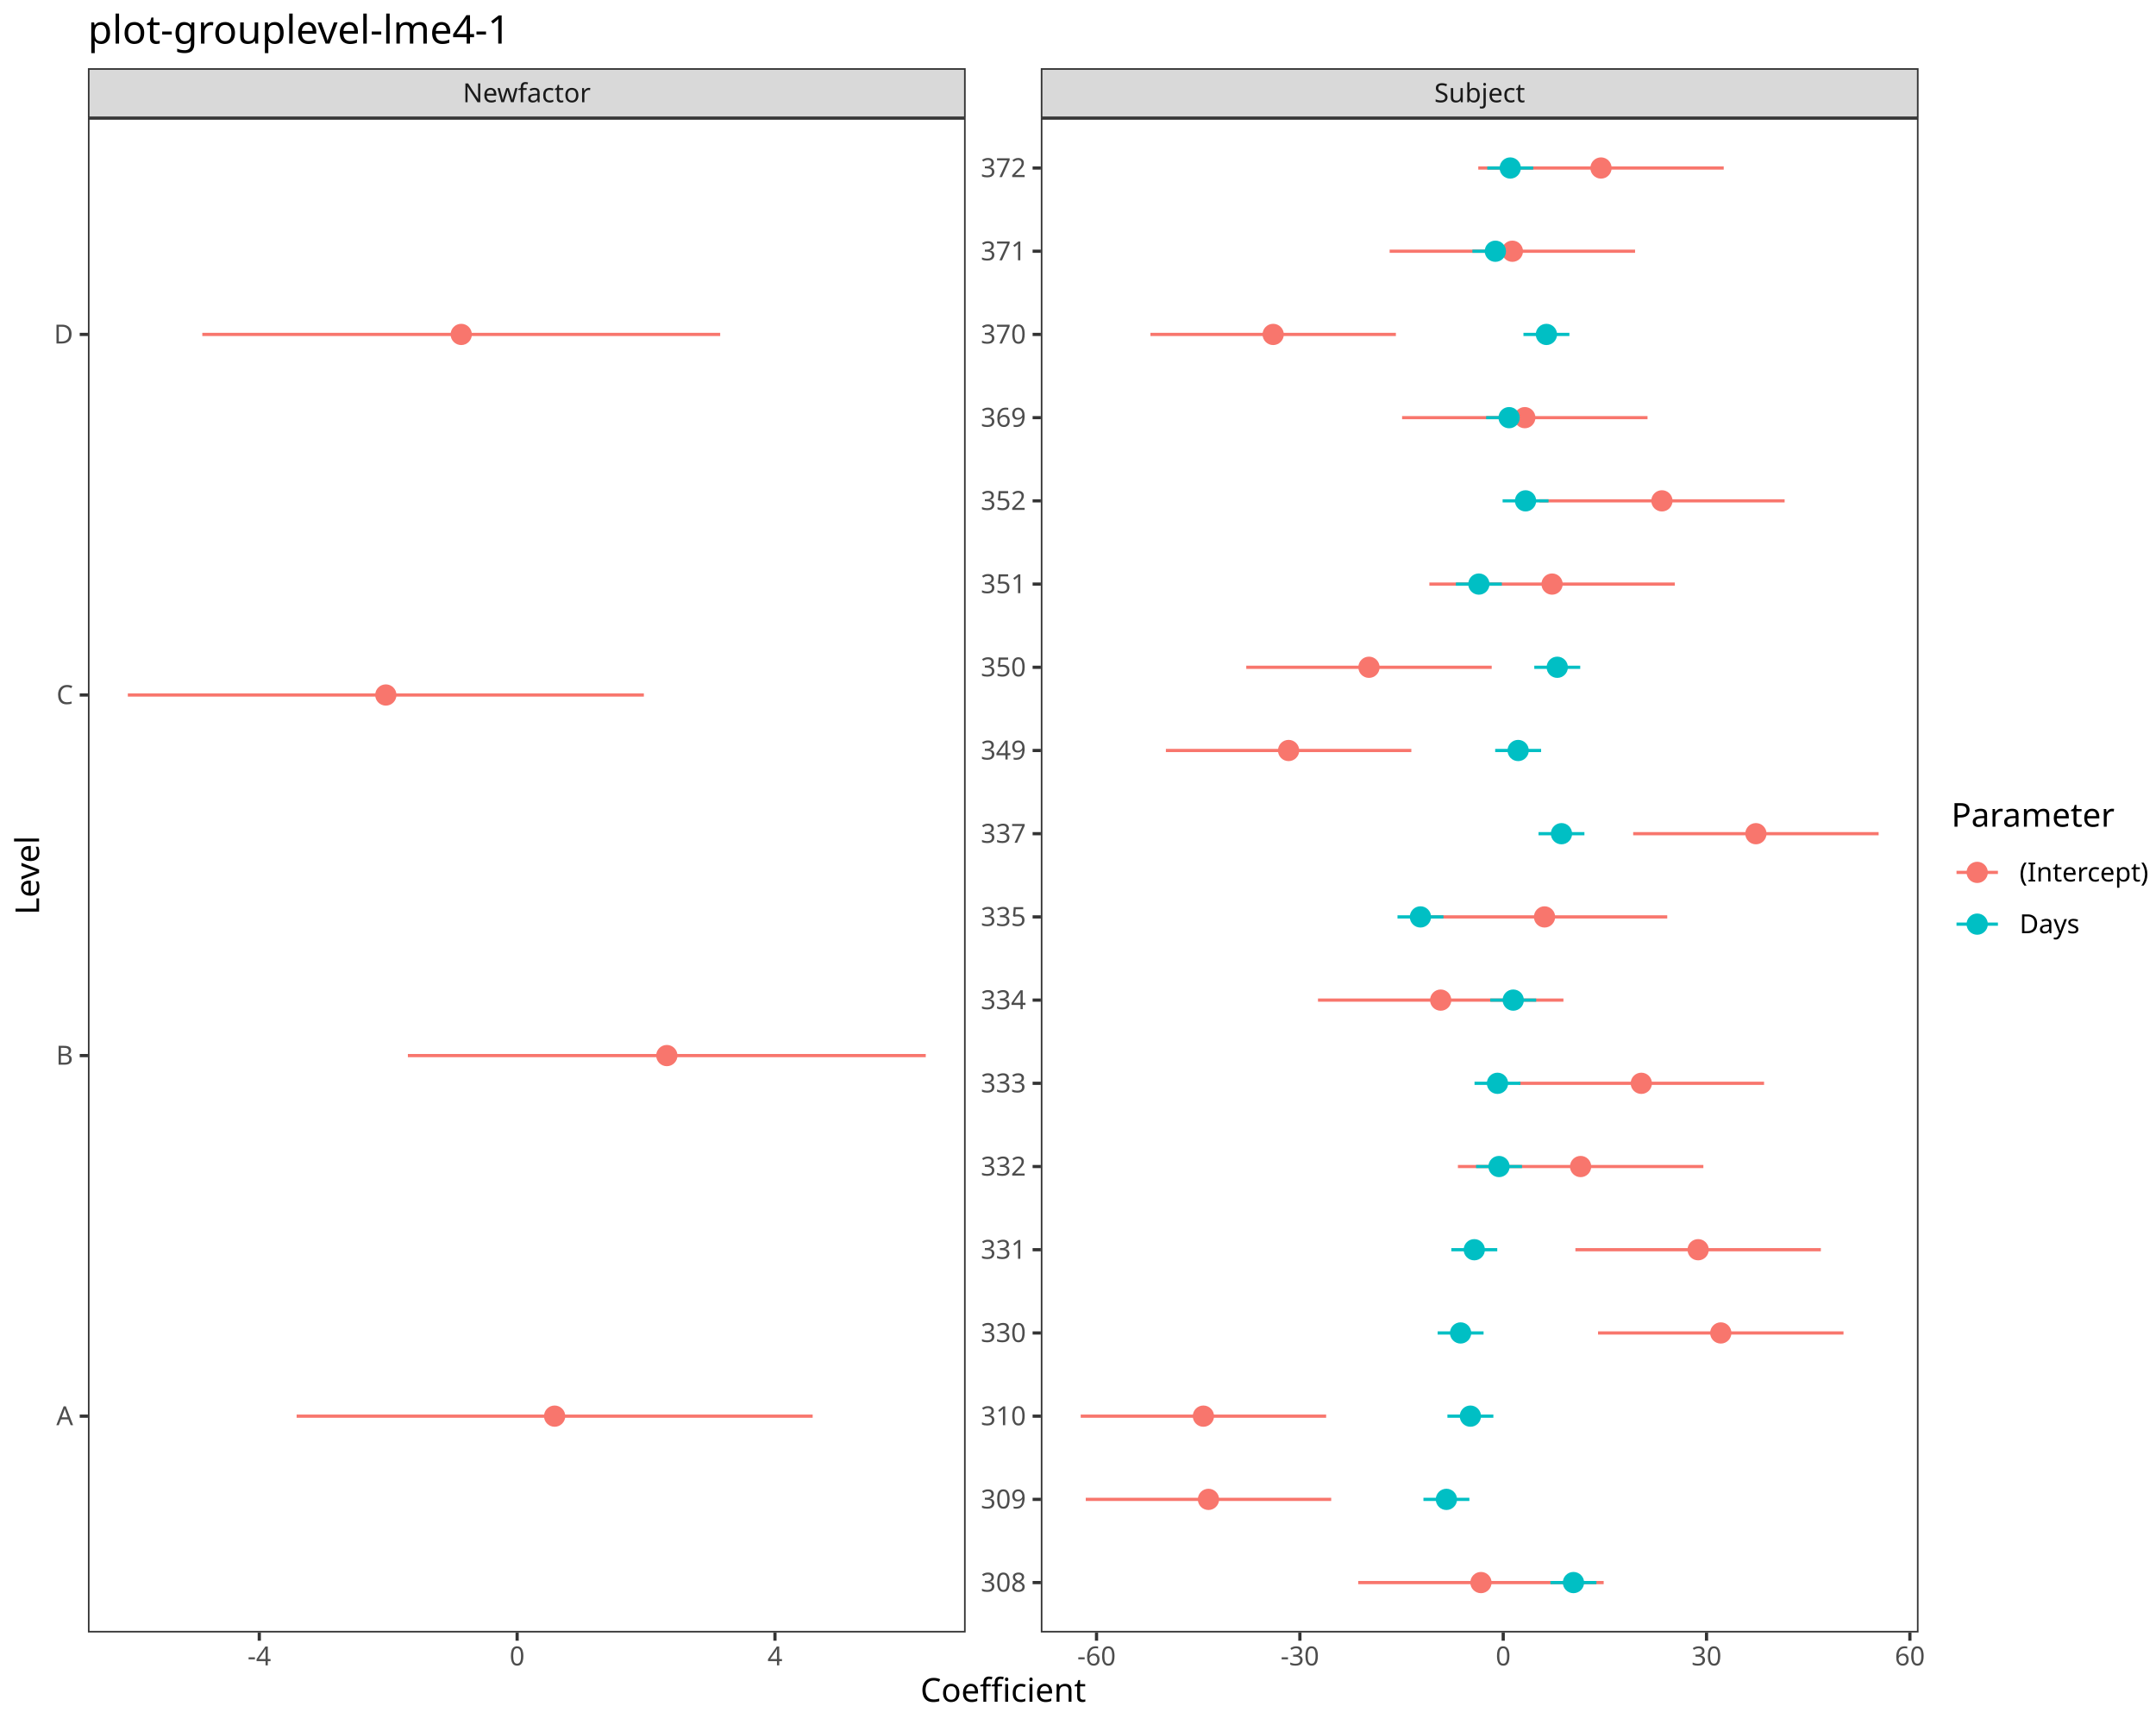
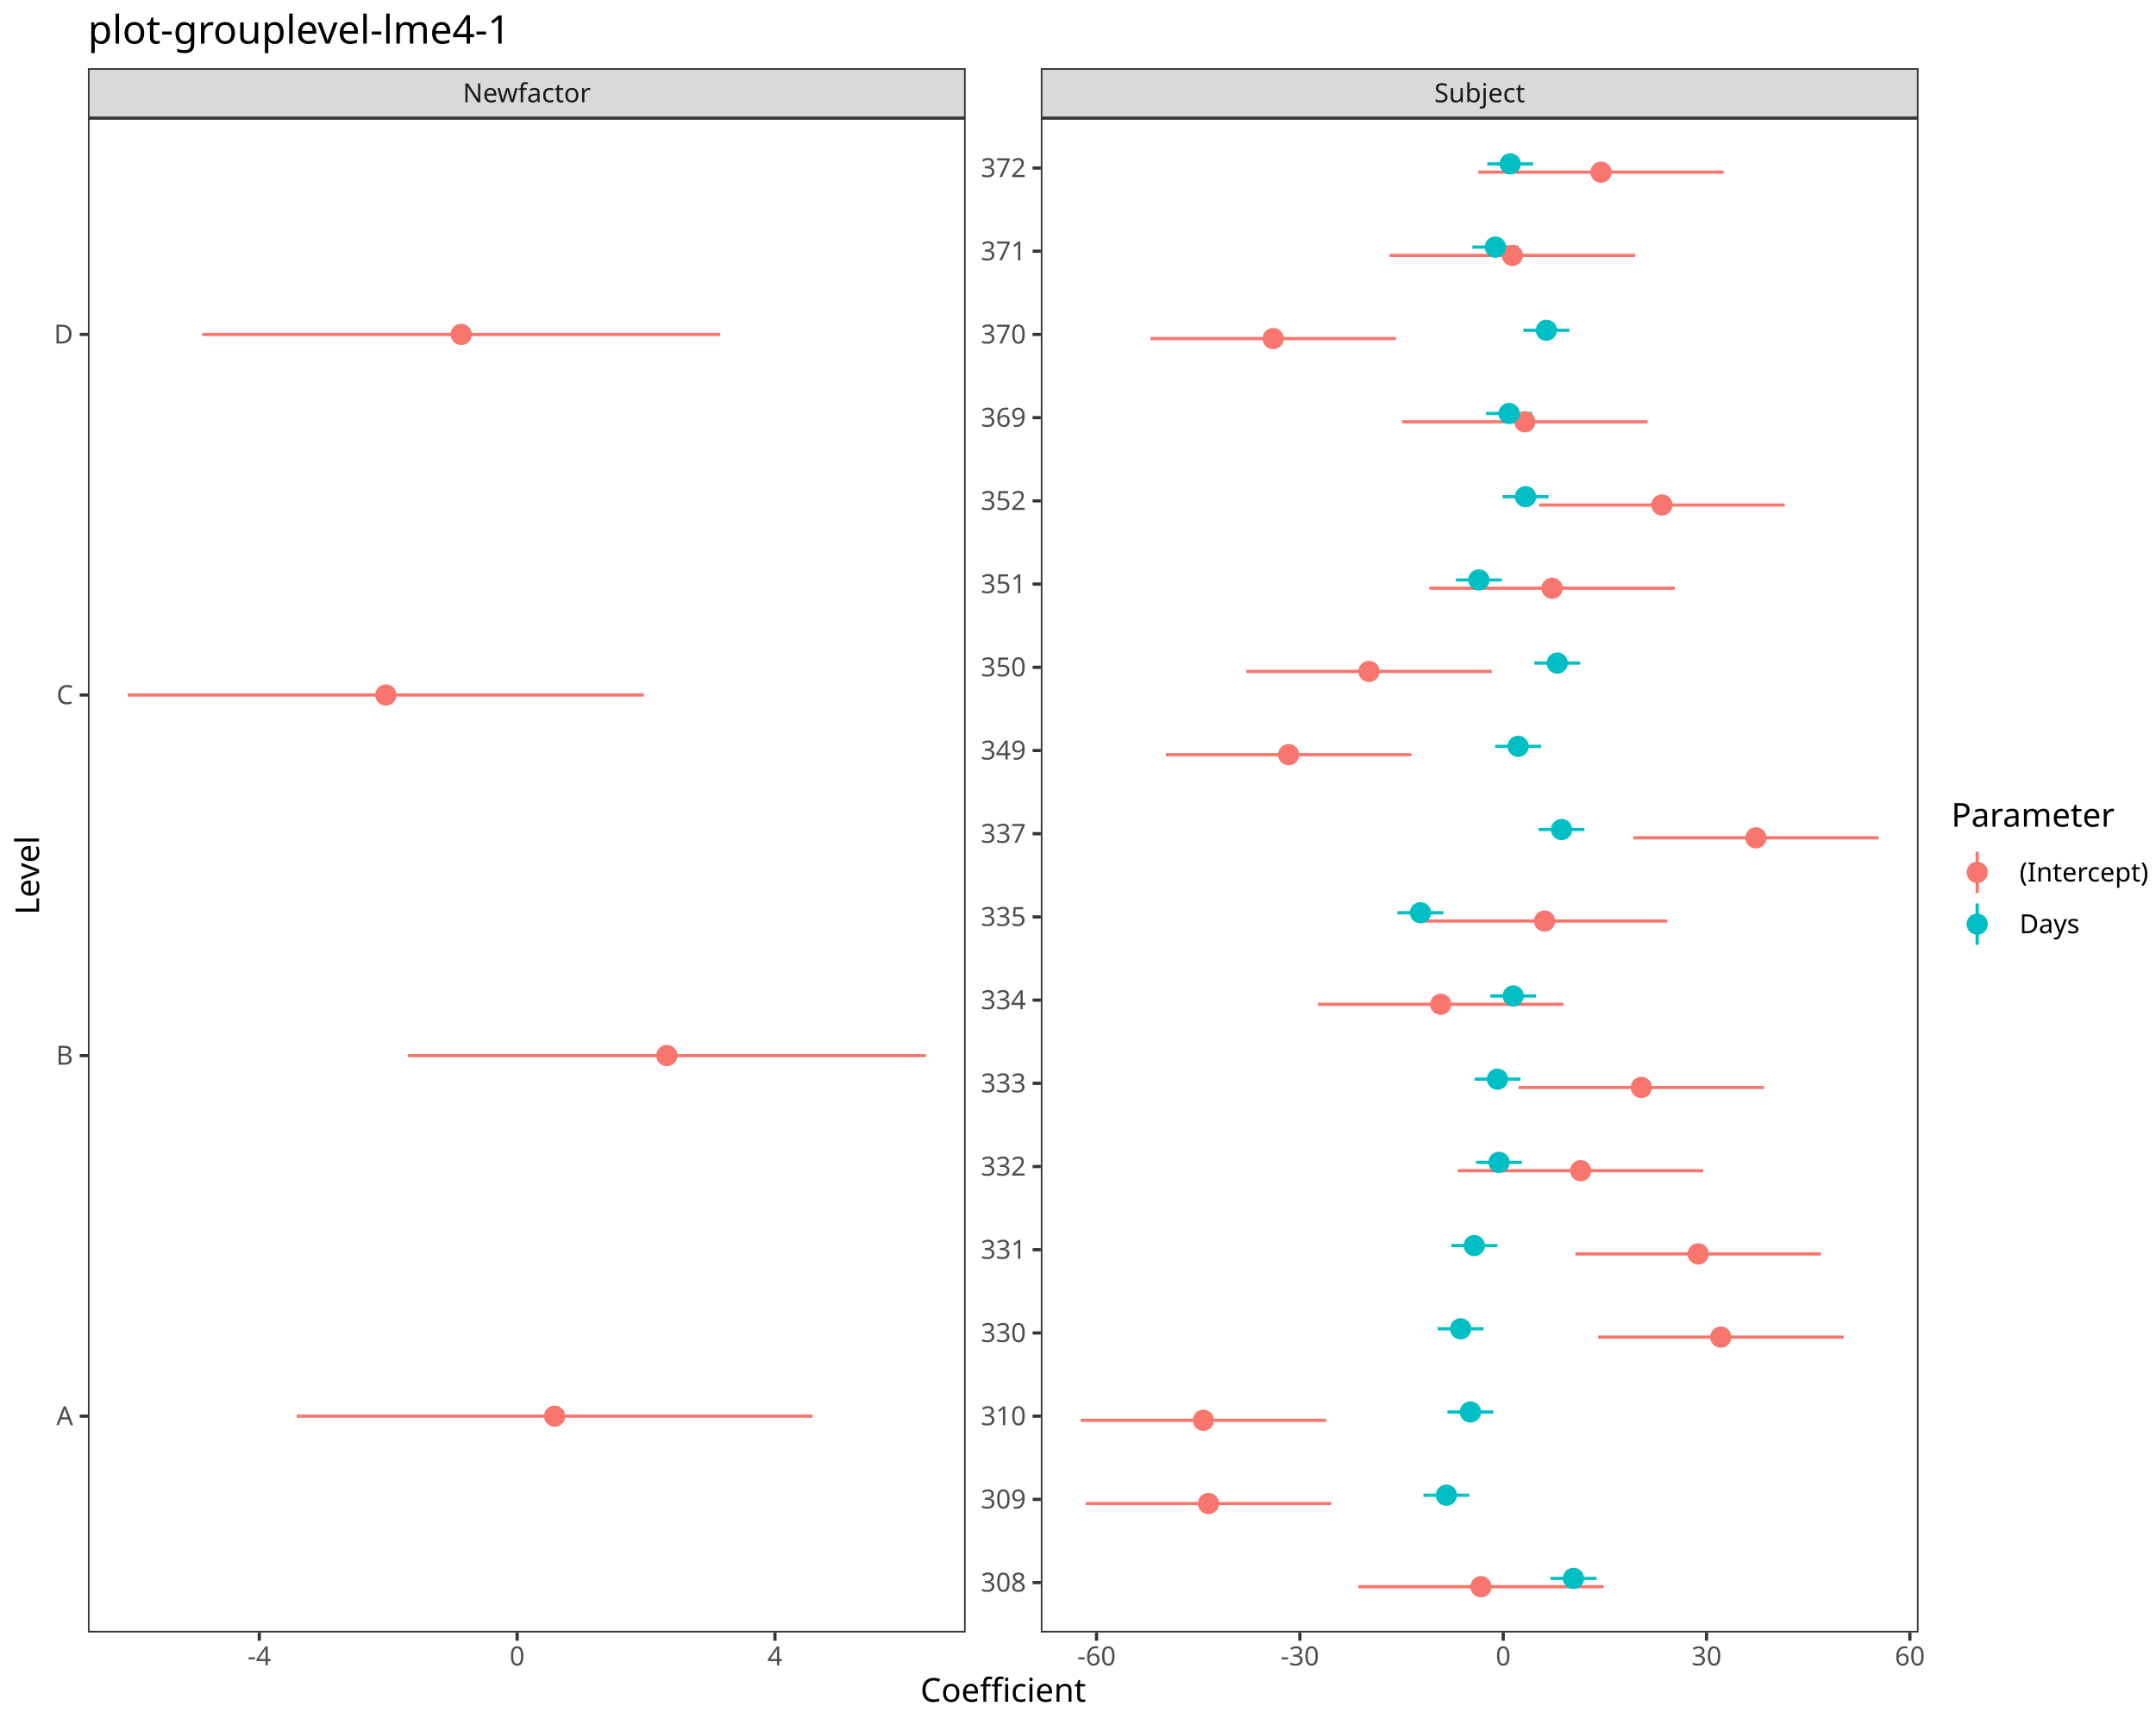
<svg xmlns="http://www.w3.org/2000/svg" class="svglite" data-engine-version="2.0" width="720.00pt" height="576.00pt" viewBox="0 0 720.00 576.00">
  <defs>
    <style type="text/css">
    .svglite line, .svglite polyline, .svglite polygon, .svglite path, .svglite rect, .svglite circle {
      fill: none;
      stroke: #000000;
      stroke-linecap: round;
      stroke-linejoin: round;
      stroke-miterlimit: 10.00;
    }
  </style>
  </defs>
  <rect width="100%" height="100%" style="stroke: none; fill: #FFFFFF;" />
  <defs>
    <clipPath id="cpMC4wMHw3MjAuMDB8MC4wMHw1NzYuMDA=">
      <rect x="0.00" y="0.00" width="720.00" height="576.00" />
    </clipPath>
  </defs>
  <g clip-path="url(#cpMC4wMHw3MjAuMDB8MC4wMHw1NzYuMDA=)">
    <rect x="0.00" y="0.00" width="720.00" height="576.00" style="stroke-width: 1.07; stroke: #FFFFFF; fill: #FFFFFF;" />
  </g>
  <defs>
    <clipPath id="cpMjkuMzZ8MzIyLjQ4fDM5LjQzfDU0NS4xMQ==">
      <rect x="29.36" y="39.43" width="293.12" height="505.68" />
    </clipPath>
  </defs>
  <g clip-path="url(#cpMjkuMzZ8MzIyLjQ4fDM5LjQzfDU0NS4xMQ==)">
    <rect x="29.36" y="39.43" width="293.12" height="505.68" style="stroke-width: 1.07; stroke: none; fill: #FFFFFF;" />
    <line x1="99.06" y1="472.87" x2="271.39" y2="472.87" style="stroke-width: 1.07; stroke: #F8766D; stroke-linecap: butt;" />
    <line x1="136.21" y1="352.47" x2="309.16" y2="352.47" style="stroke-width: 1.07; stroke: #F8766D; stroke-linecap: butt;" />
    <line x1="42.69" y1="232.07" x2="215.02" y2="232.07" style="stroke-width: 1.07; stroke: #F8766D; stroke-linecap: butt;" />
    <line x1="67.56" y1="111.67" x2="240.51" y2="111.67" style="stroke-width: 1.07; stroke: #F8766D; stroke-linecap: butt;" />
    <circle cx="185.22" cy="472.87" r="2.84" style="stroke-width: 1.42; stroke: #F8766D; fill: #F8766D;" />
    <circle cx="222.69" cy="352.47" r="2.84" style="stroke-width: 1.42; stroke: #F8766D; fill: #F8766D;" />
    <circle cx="128.85" cy="232.07" r="2.84" style="stroke-width: 1.42; stroke: #F8766D; fill: #F8766D;" />
    <circle cx="154.03" cy="111.67" r="2.84" style="stroke-width: 1.42; stroke: #F8766D; fill: #F8766D;" />
    <rect x="29.36" y="39.43" width="293.12" height="505.68" style="stroke-width: 1.07; stroke: #333333;" />
  </g>
  <g clip-path="url(#cpMC4wMHw3MjAuMDB8MC4wMHw1NzYuMDA=)">
</g>
  <defs>
    <clipPath id="cpMzQ3LjU4fDY0MC43MHwzOS40M3w1NDUuMTE=">
      <rect x="347.58" y="39.43" width="293.12" height="505.68" />
    </clipPath>
  </defs>
  <g clip-path="url(#cpMzQ3LjU4fDY0MC43MHwzOS40M3w1NDUuMTE=)">
    <rect x="347.58" y="39.43" width="293.12" height="505.68" style="stroke-width: 1.07; stroke: none; fill: #FFFFFF;" />
-     <line x1="453.58" y1="528.44" x2="535.55" y2="528.44" style="stroke-width: 1.07; stroke: #F8766D; stroke-linecap: butt;" />
-     <line x1="517.79" y1="528.44" x2="533.13" y2="528.44" style="stroke-width: 1.07; stroke: #00BFC4; stroke-linecap: butt;" />
-     <line x1="362.59" y1="500.66" x2="444.56" y2="500.66" style="stroke-width: 1.07; stroke: #F8766D; stroke-linecap: butt;" />
-     <line x1="475.36" y1="500.66" x2="490.70" y2="500.66" style="stroke-width: 1.07; stroke: #00BFC4; stroke-linecap: butt;" />
-     <line x1="360.90" y1="472.87" x2="442.87" y2="472.87" style="stroke-width: 1.07; stroke: #F8766D; stroke-linecap: butt;" />
-     <line x1="483.37" y1="472.87" x2="498.71" y2="472.87" style="stroke-width: 1.07; stroke: #00BFC4; stroke-linecap: butt;" />
-     <line x1="533.67" y1="445.09" x2="615.64" y2="445.09" style="stroke-width: 1.07; stroke: #F8766D; stroke-linecap: butt;" />
-     <line x1="480.10" y1="445.09" x2="495.44" y2="445.09" style="stroke-width: 1.07; stroke: #00BFC4; stroke-linecap: butt;" />
-     <line x1="526.11" y1="417.30" x2="608.08" y2="417.30" style="stroke-width: 1.07; stroke: #F8766D; stroke-linecap: butt;" />
-     <line x1="484.67" y1="417.30" x2="500.01" y2="417.30" style="stroke-width: 1.07; stroke: #00BFC4; stroke-linecap: butt;" />
-     <line x1="486.87" y1="389.52" x2="568.84" y2="389.52" style="stroke-width: 1.07; stroke: #F8766D; stroke-linecap: butt;" />
-     <line x1="492.94" y1="389.52" x2="508.27" y2="389.52" style="stroke-width: 1.07; stroke: #00BFC4; stroke-linecap: butt;" />
-     <line x1="507.14" y1="361.73" x2="589.11" y2="361.73" style="stroke-width: 1.07; stroke: #F8766D; stroke-linecap: butt;" />
-     <line x1="492.42" y1="361.73" x2="507.75" y2="361.73" style="stroke-width: 1.07; stroke: #00BFC4; stroke-linecap: butt;" />
-     <line x1="440.14" y1="333.95" x2="522.11" y2="333.95" style="stroke-width: 1.07; stroke: #F8766D; stroke-linecap: butt;" />
-     <line x1="497.68" y1="333.95" x2="513.01" y2="333.95" style="stroke-width: 1.07; stroke: #00BFC4; stroke-linecap: butt;" />
-     <line x1="474.82" y1="306.17" x2="556.78" y2="306.17" style="stroke-width: 1.07; stroke: #F8766D; stroke-linecap: butt;" />
-     <line x1="466.70" y1="306.17" x2="482.03" y2="306.17" style="stroke-width: 1.07; stroke: #00BFC4; stroke-linecap: butt;" />
-     <line x1="545.40" y1="278.38" x2="627.37" y2="278.38" style="stroke-width: 1.07; stroke: #F8766D; stroke-linecap: butt;" />
-     <line x1="513.79" y1="278.38" x2="529.12" y2="278.38" style="stroke-width: 1.07; stroke: #00BFC4; stroke-linecap: butt;" />
-     <line x1="389.35" y1="250.60" x2="471.32" y2="250.60" style="stroke-width: 1.07; stroke: #F8766D; stroke-linecap: butt;" />
-     <line x1="499.32" y1="250.60" x2="514.66" y2="250.60" style="stroke-width: 1.07; stroke: #00BFC4; stroke-linecap: butt;" />
-     <line x1="416.19" y1="222.81" x2="498.16" y2="222.81" style="stroke-width: 1.07; stroke: #F8766D; stroke-linecap: butt;" />
-     <line x1="512.38" y1="222.81" x2="527.72" y2="222.81" style="stroke-width: 1.07; stroke: #00BFC4; stroke-linecap: butt;" />
-     <line x1="477.34" y1="195.03" x2="559.31" y2="195.03" style="stroke-width: 1.07; stroke: #F8766D; stroke-linecap: butt;" />
-     <line x1="486.20" y1="195.03" x2="501.54" y2="195.03" style="stroke-width: 1.07; stroke: #00BFC4; stroke-linecap: butt;" />
-     <line x1="514.02" y1="167.24" x2="595.98" y2="167.24" style="stroke-width: 1.07; stroke: #F8766D; stroke-linecap: butt;" />
-     <line x1="501.80" y1="167.24" x2="517.13" y2="167.24" style="stroke-width: 1.07; stroke: #00BFC4; stroke-linecap: butt;" />
-     <line x1="468.23" y1="139.46" x2="550.19" y2="139.46" style="stroke-width: 1.07; stroke: #F8766D; stroke-linecap: butt;" />
-     <line x1="496.30" y1="139.46" x2="511.64" y2="139.46" style="stroke-width: 1.07; stroke: #00BFC4; stroke-linecap: butt;" />
-     <line x1="384.19" y1="111.67" x2="466.16" y2="111.67" style="stroke-width: 1.07; stroke: #F8766D; stroke-linecap: butt;" />
-     <line x1="508.76" y1="111.67" x2="524.10" y2="111.67" style="stroke-width: 1.07; stroke: #00BFC4; stroke-linecap: butt;" />
-     <line x1="464.07" y1="83.89" x2="546.04" y2="83.89" style="stroke-width: 1.07; stroke: #F8766D; stroke-linecap: butt;" />
-     <line x1="491.71" y1="83.89" x2="507.05" y2="83.89" style="stroke-width: 1.07; stroke: #00BFC4; stroke-linecap: butt;" />
-     <line x1="493.67" y1="56.10" x2="575.64" y2="56.10" style="stroke-width: 1.07; stroke: #F8766D; stroke-linecap: butt;" />
-     <line x1="496.68" y1="56.10" x2="512.01" y2="56.10" style="stroke-width: 1.07; stroke: #00BFC4; stroke-linecap: butt;" />
-     <circle cx="494.57" cy="528.44" r="2.84" style="stroke-width: 1.42; stroke: #F8766D; fill: #F8766D;" />
-     <circle cx="525.46" cy="528.44" r="2.84" style="stroke-width: 1.42; stroke: #00BFC4; fill: #00BFC4;" />
-     <circle cx="403.57" cy="500.66" r="2.84" style="stroke-width: 1.42; stroke: #F8766D; fill: #F8766D;" />
-     <circle cx="483.03" cy="500.66" r="2.84" style="stroke-width: 1.42; stroke: #00BFC4; fill: #00BFC4;" />
-     <circle cx="401.88" cy="472.87" r="2.84" style="stroke-width: 1.42; stroke: #F8766D; fill: #F8766D;" />
-     <circle cx="491.04" cy="472.87" r="2.84" style="stroke-width: 1.42; stroke: #00BFC4; fill: #00BFC4;" />
-     <circle cx="574.66" cy="445.09" r="2.84" style="stroke-width: 1.42; stroke: #F8766D; fill: #F8766D;" />
-     <circle cx="487.77" cy="445.09" r="2.84" style="stroke-width: 1.42; stroke: #00BFC4; fill: #00BFC4;" />
-     <circle cx="567.10" cy="417.30" r="2.84" style="stroke-width: 1.42; stroke: #F8766D; fill: #F8766D;" />
-     <circle cx="492.34" cy="417.30" r="2.84" style="stroke-width: 1.42; stroke: #00BFC4; fill: #00BFC4;" />
-     <circle cx="527.85" cy="389.52" r="2.84" style="stroke-width: 1.42; stroke: #F8766D; fill: #F8766D;" />
-     <circle cx="500.60" cy="389.52" r="2.84" style="stroke-width: 1.42; stroke: #00BFC4; fill: #00BFC4;" />
-     <circle cx="548.12" cy="361.73" r="2.84" style="stroke-width: 1.42; stroke: #F8766D; fill: #F8766D;" />
-     <circle cx="500.09" cy="361.73" r="2.84" style="stroke-width: 1.42; stroke: #00BFC4; fill: #00BFC4;" />
-     <circle cx="481.12" cy="333.95" r="2.84" style="stroke-width: 1.42; stroke: #F8766D; fill: #F8766D;" />
-     <circle cx="505.35" cy="333.95" r="2.84" style="stroke-width: 1.42; stroke: #00BFC4; fill: #00BFC4;" />
-     <circle cx="515.80" cy="306.17" r="2.84" style="stroke-width: 1.42; stroke: #F8766D; fill: #F8766D;" />
-     <circle cx="474.36" cy="306.17" r="2.84" style="stroke-width: 1.42; stroke: #00BFC4; fill: #00BFC4;" />
-     <circle cx="586.39" cy="278.38" r="2.84" style="stroke-width: 1.42; stroke: #F8766D; fill: #F8766D;" />
-     <circle cx="521.46" cy="278.38" r="2.84" style="stroke-width: 1.42; stroke: #00BFC4; fill: #00BFC4;" />
-     <circle cx="430.33" cy="250.60" r="2.84" style="stroke-width: 1.42; stroke: #F8766D; fill: #F8766D;" />
-     <circle cx="506.99" cy="250.60" r="2.84" style="stroke-width: 1.42; stroke: #00BFC4; fill: #00BFC4;" />
-     <circle cx="457.17" cy="222.81" r="2.84" style="stroke-width: 1.42; stroke: #F8766D; fill: #F8766D;" />
-     <circle cx="520.05" cy="222.81" r="2.84" style="stroke-width: 1.42; stroke: #00BFC4; fill: #00BFC4;" />
-     <circle cx="518.32" cy="195.03" r="2.84" style="stroke-width: 1.42; stroke: #F8766D; fill: #F8766D;" />
-     <circle cx="493.87" cy="195.03" r="2.84" style="stroke-width: 1.42; stroke: #00BFC4; fill: #00BFC4;" />
-     <circle cx="555.00" cy="167.24" r="2.84" style="stroke-width: 1.42; stroke: #F8766D; fill: #F8766D;" />
-     <circle cx="509.46" cy="167.24" r="2.84" style="stroke-width: 1.42; stroke: #00BFC4; fill: #00BFC4;" />
-     <circle cx="509.21" cy="139.46" r="2.84" style="stroke-width: 1.42; stroke: #F8766D; fill: #F8766D;" />
-     <circle cx="503.97" cy="139.46" r="2.84" style="stroke-width: 1.42; stroke: #00BFC4; fill: #00BFC4;" />
-     <circle cx="425.18" cy="111.67" r="2.84" style="stroke-width: 1.42; stroke: #F8766D; fill: #F8766D;" />
-     <circle cx="516.43" cy="111.67" r="2.84" style="stroke-width: 1.42; stroke: #00BFC4; fill: #00BFC4;" />
-     <circle cx="505.06" cy="83.89" r="2.84" style="stroke-width: 1.42; stroke: #F8766D; fill: #F8766D;" />
-     <circle cx="499.38" cy="83.89" r="2.84" style="stroke-width: 1.42; stroke: #00BFC4; fill: #00BFC4;" />
-     <circle cx="534.66" cy="56.10" r="2.84" style="stroke-width: 1.42; stroke: #F8766D; fill: #F8766D;" />
-     <circle cx="504.35" cy="56.10" r="2.84" style="stroke-width: 1.42; stroke: #00BFC4; fill: #00BFC4;" />
+     <line x1="453.58" y1="529.83" x2="535.55" y2="529.83" style="stroke-width: 1.07; stroke: #F8766D; stroke-linecap: butt;" />
+     <line x1="517.79" y1="527.05" x2="533.13" y2="527.05" style="stroke-width: 1.07; stroke: #00BFC4; stroke-linecap: butt;" />
+     <line x1="362.59" y1="502.05" x2="444.56" y2="502.05" style="stroke-width: 1.07; stroke: #F8766D; stroke-linecap: butt;" />
+     <line x1="475.36" y1="499.27" x2="490.70" y2="499.27" style="stroke-width: 1.07; stroke: #00BFC4; stroke-linecap: butt;" />
+     <line x1="360.90" y1="474.26" x2="442.87" y2="474.26" style="stroke-width: 1.07; stroke: #F8766D; stroke-linecap: butt;" />
+     <line x1="483.37" y1="471.48" x2="498.71" y2="471.48" style="stroke-width: 1.07; stroke: #00BFC4; stroke-linecap: butt;" />
+     <line x1="533.67" y1="446.48" x2="615.64" y2="446.48" style="stroke-width: 1.07; stroke: #F8766D; stroke-linecap: butt;" />
+     <line x1="480.10" y1="443.70" x2="495.44" y2="443.70" style="stroke-width: 1.07; stroke: #00BFC4; stroke-linecap: butt;" />
+     <line x1="526.11" y1="418.69" x2="608.08" y2="418.69" style="stroke-width: 1.07; stroke: #F8766D; stroke-linecap: butt;" />
+     <line x1="484.67" y1="415.91" x2="500.01" y2="415.91" style="stroke-width: 1.07; stroke: #00BFC4; stroke-linecap: butt;" />
+     <line x1="486.87" y1="390.91" x2="568.84" y2="390.91" style="stroke-width: 1.07; stroke: #F8766D; stroke-linecap: butt;" />
+     <line x1="492.94" y1="388.13" x2="508.27" y2="388.13" style="stroke-width: 1.07; stroke: #00BFC4; stroke-linecap: butt;" />
+     <line x1="507.14" y1="363.12" x2="589.11" y2="363.12" style="stroke-width: 1.07; stroke: #F8766D; stroke-linecap: butt;" />
+     <line x1="492.42" y1="360.35" x2="507.75" y2="360.35" style="stroke-width: 1.07; stroke: #00BFC4; stroke-linecap: butt;" />
+     <line x1="440.14" y1="335.34" x2="522.11" y2="335.34" style="stroke-width: 1.07; stroke: #F8766D; stroke-linecap: butt;" />
+     <line x1="497.68" y1="332.56" x2="513.01" y2="332.56" style="stroke-width: 1.07; stroke: #00BFC4; stroke-linecap: butt;" />
+     <line x1="474.82" y1="307.55" x2="556.78" y2="307.55" style="stroke-width: 1.07; stroke: #F8766D; stroke-linecap: butt;" />
+     <line x1="466.70" y1="304.78" x2="482.03" y2="304.78" style="stroke-width: 1.07; stroke: #00BFC4; stroke-linecap: butt;" />
+     <line x1="545.40" y1="279.77" x2="627.37" y2="279.77" style="stroke-width: 1.07; stroke: #F8766D; stroke-linecap: butt;" />
+     <line x1="513.79" y1="276.99" x2="529.12" y2="276.99" style="stroke-width: 1.07; stroke: #00BFC4; stroke-linecap: butt;" />
+     <line x1="389.35" y1="251.99" x2="471.32" y2="251.99" style="stroke-width: 1.07; stroke: #F8766D; stroke-linecap: butt;" />
+     <line x1="499.32" y1="249.21" x2="514.66" y2="249.21" style="stroke-width: 1.07; stroke: #00BFC4; stroke-linecap: butt;" />
+     <line x1="416.19" y1="224.20" x2="498.16" y2="224.20" style="stroke-width: 1.07; stroke: #F8766D; stroke-linecap: butt;" />
+     <line x1="512.38" y1="221.42" x2="527.72" y2="221.42" style="stroke-width: 1.07; stroke: #00BFC4; stroke-linecap: butt;" />
+     <line x1="477.34" y1="196.42" x2="559.31" y2="196.42" style="stroke-width: 1.07; stroke: #F8766D; stroke-linecap: butt;" />
+     <line x1="486.20" y1="193.64" x2="501.54" y2="193.64" style="stroke-width: 1.07; stroke: #00BFC4; stroke-linecap: butt;" />
+     <line x1="514.02" y1="168.63" x2="595.98" y2="168.63" style="stroke-width: 1.07; stroke: #F8766D; stroke-linecap: butt;" />
+     <line x1="501.80" y1="165.85" x2="517.13" y2="165.85" style="stroke-width: 1.07; stroke: #00BFC4; stroke-linecap: butt;" />
+     <line x1="468.23" y1="140.85" x2="550.19" y2="140.85" style="stroke-width: 1.07; stroke: #F8766D; stroke-linecap: butt;" />
+     <line x1="496.30" y1="138.07" x2="511.64" y2="138.07" style="stroke-width: 1.07; stroke: #00BFC4; stroke-linecap: butt;" />
+     <line x1="384.19" y1="113.06" x2="466.16" y2="113.06" style="stroke-width: 1.07; stroke: #F8766D; stroke-linecap: butt;" />
+     <line x1="508.76" y1="110.28" x2="524.10" y2="110.28" style="stroke-width: 1.07; stroke: #00BFC4; stroke-linecap: butt;" />
+     <line x1="464.07" y1="85.28" x2="546.04" y2="85.28" style="stroke-width: 1.07; stroke: #F8766D; stroke-linecap: butt;" />
+     <line x1="491.71" y1="82.50" x2="507.05" y2="82.50" style="stroke-width: 1.07; stroke: #00BFC4; stroke-linecap: butt;" />
+     <line x1="493.67" y1="57.49" x2="575.64" y2="57.49" style="stroke-width: 1.07; stroke: #F8766D; stroke-linecap: butt;" />
+     <line x1="496.68" y1="54.72" x2="512.01" y2="54.72" style="stroke-width: 1.07; stroke: #00BFC4; stroke-linecap: butt;" />
+     <circle cx="494.57" cy="529.83" r="2.84" style="stroke-width: 1.42; stroke: #F8766D; fill: #F8766D;" />
+     <circle cx="525.46" cy="527.05" r="2.84" style="stroke-width: 1.42; stroke: #00BFC4; fill: #00BFC4;" />
+     <circle cx="403.57" cy="502.05" r="2.84" style="stroke-width: 1.42; stroke: #F8766D; fill: #F8766D;" />
+     <circle cx="483.03" cy="499.27" r="2.84" style="stroke-width: 1.42; stroke: #00BFC4; fill: #00BFC4;" />
+     <circle cx="401.88" cy="474.26" r="2.84" style="stroke-width: 1.42; stroke: #F8766D; fill: #F8766D;" />
+     <circle cx="491.04" cy="471.48" r="2.84" style="stroke-width: 1.42; stroke: #00BFC4; fill: #00BFC4;" />
+     <circle cx="574.66" cy="446.48" r="2.84" style="stroke-width: 1.42; stroke: #F8766D; fill: #F8766D;" />
+     <circle cx="487.77" cy="443.70" r="2.84" style="stroke-width: 1.42; stroke: #00BFC4; fill: #00BFC4;" />
+     <circle cx="567.10" cy="418.69" r="2.84" style="stroke-width: 1.42; stroke: #F8766D; fill: #F8766D;" />
+     <circle cx="492.34" cy="415.91" r="2.84" style="stroke-width: 1.42; stroke: #00BFC4; fill: #00BFC4;" />
+     <circle cx="527.85" cy="390.91" r="2.84" style="stroke-width: 1.42; stroke: #F8766D; fill: #F8766D;" />
+     <circle cx="500.60" cy="388.13" r="2.84" style="stroke-width: 1.42; stroke: #00BFC4; fill: #00BFC4;" />
+     <circle cx="548.12" cy="363.12" r="2.84" style="stroke-width: 1.42; stroke: #F8766D; fill: #F8766D;" />
+     <circle cx="500.09" cy="360.35" r="2.84" style="stroke-width: 1.42; stroke: #00BFC4; fill: #00BFC4;" />
+     <circle cx="481.12" cy="335.34" r="2.84" style="stroke-width: 1.42; stroke: #F8766D; fill: #F8766D;" />
+     <circle cx="505.35" cy="332.56" r="2.84" style="stroke-width: 1.42; stroke: #00BFC4; fill: #00BFC4;" />
+     <circle cx="515.80" cy="307.55" r="2.84" style="stroke-width: 1.42; stroke: #F8766D; fill: #F8766D;" />
+     <circle cx="474.36" cy="304.78" r="2.84" style="stroke-width: 1.42; stroke: #00BFC4; fill: #00BFC4;" />
+     <circle cx="586.39" cy="279.77" r="2.84" style="stroke-width: 1.42; stroke: #F8766D; fill: #F8766D;" />
+     <circle cx="521.46" cy="276.99" r="2.84" style="stroke-width: 1.42; stroke: #00BFC4; fill: #00BFC4;" />
+     <circle cx="430.33" cy="251.99" r="2.84" style="stroke-width: 1.42; stroke: #F8766D; fill: #F8766D;" />
+     <circle cx="506.99" cy="249.21" r="2.84" style="stroke-width: 1.42; stroke: #00BFC4; fill: #00BFC4;" />
+     <circle cx="457.17" cy="224.20" r="2.84" style="stroke-width: 1.42; stroke: #F8766D; fill: #F8766D;" />
+     <circle cx="520.05" cy="221.42" r="2.84" style="stroke-width: 1.42; stroke: #00BFC4; fill: #00BFC4;" />
+     <circle cx="518.32" cy="196.42" r="2.84" style="stroke-width: 1.42; stroke: #F8766D; fill: #F8766D;" />
+     <circle cx="493.87" cy="193.64" r="2.84" style="stroke-width: 1.42; stroke: #00BFC4; fill: #00BFC4;" />
+     <circle cx="555.00" cy="168.63" r="2.84" style="stroke-width: 1.42; stroke: #F8766D; fill: #F8766D;" />
+     <circle cx="509.46" cy="165.85" r="2.84" style="stroke-width: 1.42; stroke: #00BFC4; fill: #00BFC4;" />
+     <circle cx="509.21" cy="140.85" r="2.84" style="stroke-width: 1.42; stroke: #F8766D; fill: #F8766D;" />
+     <circle cx="503.97" cy="138.07" r="2.84" style="stroke-width: 1.42; stroke: #00BFC4; fill: #00BFC4;" />
+     <circle cx="425.18" cy="113.06" r="2.84" style="stroke-width: 1.42; stroke: #F8766D; fill: #F8766D;" />
+     <circle cx="516.43" cy="110.28" r="2.84" style="stroke-width: 1.42; stroke: #00BFC4; fill: #00BFC4;" />
+     <circle cx="505.06" cy="85.28" r="2.84" style="stroke-width: 1.42; stroke: #F8766D; fill: #F8766D;" />
+     <circle cx="499.38" cy="82.50" r="2.84" style="stroke-width: 1.42; stroke: #00BFC4; fill: #00BFC4;" />
+     <circle cx="534.66" cy="57.49" r="2.84" style="stroke-width: 1.42; stroke: #F8766D; fill: #F8766D;" />
+     <circle cx="504.35" cy="54.72" r="2.84" style="stroke-width: 1.42; stroke: #00BFC4; fill: #00BFC4;" />
    <rect x="347.58" y="39.43" width="293.12" height="505.68" style="stroke-width: 1.07; stroke: #333333;" />
  </g>
  <g clip-path="url(#cpMC4wMHw3MjAuMDB8MC4wMHw1NzYuMDA=)">
</g>
  <defs>
    <clipPath id="cpMjkuMzZ8MzIyLjQ4fDIyLjc4fDM5LjQz">
      <rect x="29.36" y="22.78" width="293.12" height="16.65" />
    </clipPath>
  </defs>
  <g clip-path="url(#cpMjkuMzZ8MzIyLjQ4fDIyLjc4fDM5LjQz)">
    <rect x="29.36" y="22.78" width="293.12" height="16.65" style="stroke-width: 1.07; stroke: #333333; fill: #D9D9D9;" />
    <text x="175.92" y="34.14" text-anchor="middle" style="font-size: 8.80px; fill: #1A1A1A; font-family: sans;" textLength="39.62px" lengthAdjust="spacingAndGlyphs">Newfactor</text>
  </g>
  <g clip-path="url(#cpMC4wMHw3MjAuMDB8MC4wMHw1NzYuMDA=)">
</g>
  <defs>
    <clipPath id="cpMzQ3LjU4fDY0MC43MHwyMi43OHwzOS40Mw==">
      <rect x="347.58" y="22.78" width="293.12" height="16.65" />
    </clipPath>
  </defs>
  <g clip-path="url(#cpMzQ3LjU4fDY0MC43MHwyMi43OHwzOS40Mw==)">
    <rect x="347.58" y="22.78" width="293.12" height="16.65" style="stroke-width: 1.07; stroke: #333333; fill: #D9D9D9;" />
    <text x="494.14" y="34.14" text-anchor="middle" style="font-size: 8.80px; fill: #1A1A1A; font-family: sans;" textLength="29.36px" lengthAdjust="spacingAndGlyphs">Subject</text>
  </g>
  <g clip-path="url(#cpMC4wMHw3MjAuMDB8MC4wMHw1NzYuMDA=)">
    <polyline points="86.59,547.85 86.59,545.11 " style="stroke-width: 1.07; stroke: #333333; stroke-linecap: butt;" />
    <polyline points="172.70,547.85 172.70,545.11 " style="stroke-width: 1.07; stroke: #333333; stroke-linecap: butt;" />
    <polyline points="258.80,547.85 258.80,545.11 " style="stroke-width: 1.07; stroke: #333333; stroke-linecap: butt;" />
    <text x="86.59" y="556.10" text-anchor="middle" style="font-size: 8.80px; fill: #4D4D4D; font-family: sans;" textLength="7.82px" lengthAdjust="spacingAndGlyphs">-4</text>
    <text x="172.70" y="556.10" text-anchor="middle" style="font-size: 8.80px; fill: #4D4D4D; font-family: sans;" textLength="4.89px" lengthAdjust="spacingAndGlyphs">0</text>
    <text x="258.80" y="556.10" text-anchor="middle" style="font-size: 8.80px; fill: #4D4D4D; font-family: sans;" textLength="4.89px" lengthAdjust="spacingAndGlyphs">4</text>
    <polyline points="366.19,547.85 366.19,545.11 " style="stroke-width: 1.07; stroke: #333333; stroke-linecap: butt;" />
    <polyline points="434.10,547.85 434.10,545.11 " style="stroke-width: 1.07; stroke: #333333; stroke-linecap: butt;" />
    <polyline points="502.00,547.85 502.00,545.11 " style="stroke-width: 1.07; stroke: #333333; stroke-linecap: butt;" />
    <polyline points="569.90,547.85 569.90,545.11 " style="stroke-width: 1.07; stroke: #333333; stroke-linecap: butt;" />
    <polyline points="637.81,547.85 637.81,545.11 " style="stroke-width: 1.07; stroke: #333333; stroke-linecap: butt;" />
    <text x="366.19" y="556.10" text-anchor="middle" style="font-size: 8.80px; fill: #4D4D4D; font-family: sans;" textLength="12.72px" lengthAdjust="spacingAndGlyphs">-60</text>
    <text x="434.10" y="556.10" text-anchor="middle" style="font-size: 8.80px; fill: #4D4D4D; font-family: sans;" textLength="12.72px" lengthAdjust="spacingAndGlyphs">-30</text>
    <text x="502.00" y="556.10" text-anchor="middle" style="font-size: 8.80px; fill: #4D4D4D; font-family: sans;" textLength="4.89px" lengthAdjust="spacingAndGlyphs">0</text>
    <text x="569.90" y="556.10" text-anchor="middle" style="font-size: 8.80px; fill: #4D4D4D; font-family: sans;" textLength="9.79px" lengthAdjust="spacingAndGlyphs">30</text>
    <text x="637.81" y="556.10" text-anchor="middle" style="font-size: 8.80px; fill: #4D4D4D; font-family: sans;" textLength="9.79px" lengthAdjust="spacingAndGlyphs">60</text>
    <text x="342.64" y="531.47" text-anchor="end" style="font-size: 8.80px; fill: #4D4D4D; font-family: sans;" textLength="14.68px" lengthAdjust="spacingAndGlyphs">308</text>
    <text x="342.64" y="503.69" text-anchor="end" style="font-size: 8.80px; fill: #4D4D4D; font-family: sans;" textLength="14.68px" lengthAdjust="spacingAndGlyphs">309</text>
    <text x="342.64" y="475.90" text-anchor="end" style="font-size: 8.80px; fill: #4D4D4D; font-family: sans;" textLength="14.68px" lengthAdjust="spacingAndGlyphs">310</text>
    <text x="342.64" y="448.12" text-anchor="end" style="font-size: 8.80px; fill: #4D4D4D; font-family: sans;" textLength="14.68px" lengthAdjust="spacingAndGlyphs">330</text>
    <text x="342.64" y="420.33" text-anchor="end" style="font-size: 8.80px; fill: #4D4D4D; font-family: sans;" textLength="14.68px" lengthAdjust="spacingAndGlyphs">331</text>
    <text x="342.64" y="392.55" text-anchor="end" style="font-size: 8.80px; fill: #4D4D4D; font-family: sans;" textLength="14.68px" lengthAdjust="spacingAndGlyphs">332</text>
    <text x="342.64" y="364.76" text-anchor="end" style="font-size: 8.80px; fill: #4D4D4D; font-family: sans;" textLength="14.68px" lengthAdjust="spacingAndGlyphs">333</text>
    <text x="342.64" y="336.98" text-anchor="end" style="font-size: 8.80px; fill: #4D4D4D; font-family: sans;" textLength="14.68px" lengthAdjust="spacingAndGlyphs">334</text>
    <text x="342.64" y="309.19" text-anchor="end" style="font-size: 8.80px; fill: #4D4D4D; font-family: sans;" textLength="14.68px" lengthAdjust="spacingAndGlyphs">335</text>
    <text x="342.64" y="281.41" text-anchor="end" style="font-size: 8.80px; fill: #4D4D4D; font-family: sans;" textLength="14.68px" lengthAdjust="spacingAndGlyphs">337</text>
    <text x="342.64" y="253.62" text-anchor="end" style="font-size: 8.80px; fill: #4D4D4D; font-family: sans;" textLength="14.68px" lengthAdjust="spacingAndGlyphs">349</text>
    <text x="342.64" y="225.84" text-anchor="end" style="font-size: 8.80px; fill: #4D4D4D; font-family: sans;" textLength="14.68px" lengthAdjust="spacingAndGlyphs">350</text>
    <text x="342.64" y="198.06" text-anchor="end" style="font-size: 8.80px; fill: #4D4D4D; font-family: sans;" textLength="14.68px" lengthAdjust="spacingAndGlyphs">351</text>
    <text x="342.64" y="170.27" text-anchor="end" style="font-size: 8.80px; fill: #4D4D4D; font-family: sans;" textLength="14.68px" lengthAdjust="spacingAndGlyphs">352</text>
    <text x="342.64" y="142.49" text-anchor="end" style="font-size: 8.80px; fill: #4D4D4D; font-family: sans;" textLength="14.68px" lengthAdjust="spacingAndGlyphs">369</text>
    <text x="342.64" y="114.70" text-anchor="end" style="font-size: 8.80px; fill: #4D4D4D; font-family: sans;" textLength="14.68px" lengthAdjust="spacingAndGlyphs">370</text>
    <text x="342.64" y="86.92" text-anchor="end" style="font-size: 8.80px; fill: #4D4D4D; font-family: sans;" textLength="14.68px" lengthAdjust="spacingAndGlyphs">371</text>
    <text x="342.64" y="59.13" text-anchor="end" style="font-size: 8.80px; fill: #4D4D4D; font-family: sans;" textLength="14.68px" lengthAdjust="spacingAndGlyphs">372</text>
    <polyline points="344.84,528.44 347.58,528.44 " style="stroke-width: 1.07; stroke: #333333; stroke-linecap: butt;" />
    <polyline points="344.84,500.66 347.58,500.66 " style="stroke-width: 1.07; stroke: #333333; stroke-linecap: butt;" />
    <polyline points="344.84,472.87 347.58,472.87 " style="stroke-width: 1.07; stroke: #333333; stroke-linecap: butt;" />
    <polyline points="344.84,445.09 347.58,445.09 " style="stroke-width: 1.07; stroke: #333333; stroke-linecap: butt;" />
    <polyline points="344.84,417.30 347.58,417.30 " style="stroke-width: 1.07; stroke: #333333; stroke-linecap: butt;" />
    <polyline points="344.84,389.52 347.58,389.52 " style="stroke-width: 1.07; stroke: #333333; stroke-linecap: butt;" />
    <polyline points="344.84,361.73 347.58,361.73 " style="stroke-width: 1.07; stroke: #333333; stroke-linecap: butt;" />
    <polyline points="344.84,333.95 347.58,333.95 " style="stroke-width: 1.07; stroke: #333333; stroke-linecap: butt;" />
    <polyline points="344.84,306.17 347.58,306.17 " style="stroke-width: 1.07; stroke: #333333; stroke-linecap: butt;" />
    <polyline points="344.84,278.38 347.58,278.38 " style="stroke-width: 1.07; stroke: #333333; stroke-linecap: butt;" />
    <polyline points="344.84,250.60 347.58,250.60 " style="stroke-width: 1.07; stroke: #333333; stroke-linecap: butt;" />
    <polyline points="344.84,222.81 347.58,222.81 " style="stroke-width: 1.07; stroke: #333333; stroke-linecap: butt;" />
    <polyline points="344.84,195.03 347.58,195.03 " style="stroke-width: 1.07; stroke: #333333; stroke-linecap: butt;" />
    <polyline points="344.84,167.24 347.58,167.24 " style="stroke-width: 1.07; stroke: #333333; stroke-linecap: butt;" />
    <polyline points="344.84,139.46 347.58,139.46 " style="stroke-width: 1.07; stroke: #333333; stroke-linecap: butt;" />
    <polyline points="344.84,111.67 347.58,111.67 " style="stroke-width: 1.07; stroke: #333333; stroke-linecap: butt;" />
    <polyline points="344.84,83.89 347.58,83.89 " style="stroke-width: 1.07; stroke: #333333; stroke-linecap: butt;" />
    <polyline points="344.84,56.10 347.58,56.10 " style="stroke-width: 1.07; stroke: #333333; stroke-linecap: butt;" />
    <text x="24.43" y="475.90" text-anchor="end" style="font-size: 8.80px; fill: #4D4D4D; font-family: sans;" textLength="5.87px" lengthAdjust="spacingAndGlyphs">A</text>
    <text x="24.43" y="355.50" text-anchor="end" style="font-size: 8.80px; fill: #4D4D4D; font-family: sans;" textLength="5.87px" lengthAdjust="spacingAndGlyphs">B</text>
    <text x="24.43" y="235.10" text-anchor="end" style="font-size: 8.80px; fill: #4D4D4D; font-family: sans;" textLength="6.36px" lengthAdjust="spacingAndGlyphs">C</text>
    <text x="24.43" y="114.70" text-anchor="end" style="font-size: 8.80px; fill: #4D4D4D; font-family: sans;" textLength="6.36px" lengthAdjust="spacingAndGlyphs">D</text>
    <polyline points="26.62,472.87 29.36,472.87 " style="stroke-width: 1.07; stroke: #333333; stroke-linecap: butt;" />
    <polyline points="26.62,352.47 29.36,352.47 " style="stroke-width: 1.07; stroke: #333333; stroke-linecap: butt;" />
    <polyline points="26.62,232.07 29.36,232.07 " style="stroke-width: 1.07; stroke: #333333; stroke-linecap: butt;" />
    <polyline points="26.62,111.67 29.36,111.67 " style="stroke-width: 1.07; stroke: #333333; stroke-linecap: butt;" />
    <text x="335.03" y="568.24" text-anchor="middle" style="font-size: 11.00px; font-family: sans;" textLength="51.98px" lengthAdjust="spacingAndGlyphs">Coefficient</text>
    <text transform="translate(13.05,292.27) rotate(-90)" text-anchor="middle" style="font-size: 11.00px; font-family: sans;" textLength="26.30px" lengthAdjust="spacingAndGlyphs">Level</text>
    <rect x="651.65" y="267.33" width="62.87" height="49.89" style="stroke-width: 1.07; stroke: none; fill: #FFFFFF;" />
    <text x="651.65" y="276.04" style="font-size: 11.00px; font-family: sans;" textLength="51.36px" lengthAdjust="spacingAndGlyphs">Parameter</text>
    <rect x="651.65" y="282.66" width="17.28" height="17.28" style="stroke-width: 1.07; stroke: none; fill: #FFFFFF;" />
-     <line x1="653.38" y1="291.30" x2="667.21" y2="291.30" style="stroke-width: 1.07; stroke: #F8766D; stroke-linecap: butt;" />
+     <line x1="660.29" y1="298.21" x2="660.29" y2="284.39" style="stroke-width: 1.07; stroke: #F8766D; stroke-linecap: butt;" />
    <circle cx="660.29" cy="291.30" r="2.84" style="stroke-width: 1.42; stroke: #F8766D; fill: #F8766D;" />
    <rect x="651.65" y="299.94" width="17.28" height="17.28" style="stroke-width: 1.07; stroke: none; fill: #FFFFFF;" />
-     <line x1="653.38" y1="308.58" x2="667.21" y2="308.58" style="stroke-width: 1.07; stroke: #00BFC4; stroke-linecap: butt;" />
+     <line x1="660.29" y1="315.49" x2="660.29" y2="301.67" style="stroke-width: 1.07; stroke: #00BFC4; stroke-linecap: butt;" />
    <circle cx="660.29" cy="308.58" r="2.84" style="stroke-width: 1.42; stroke: #00BFC4; fill: #00BFC4;" />
    <text x="674.41" y="294.33" style="font-size: 8.80px; font-family: sans;" textLength="40.11px" lengthAdjust="spacingAndGlyphs">(Intercept)</text>
    <text x="674.41" y="311.61" style="font-size: 8.80px; font-family: sans;" textLength="20.06px" lengthAdjust="spacingAndGlyphs">Days</text>
    <text x="29.36" y="14.56" style="font-size: 13.20px; font-family: sans;" textLength="131.34px" lengthAdjust="spacingAndGlyphs">plot-grouplevel-lme4-1</text>
  </g>
</svg>
